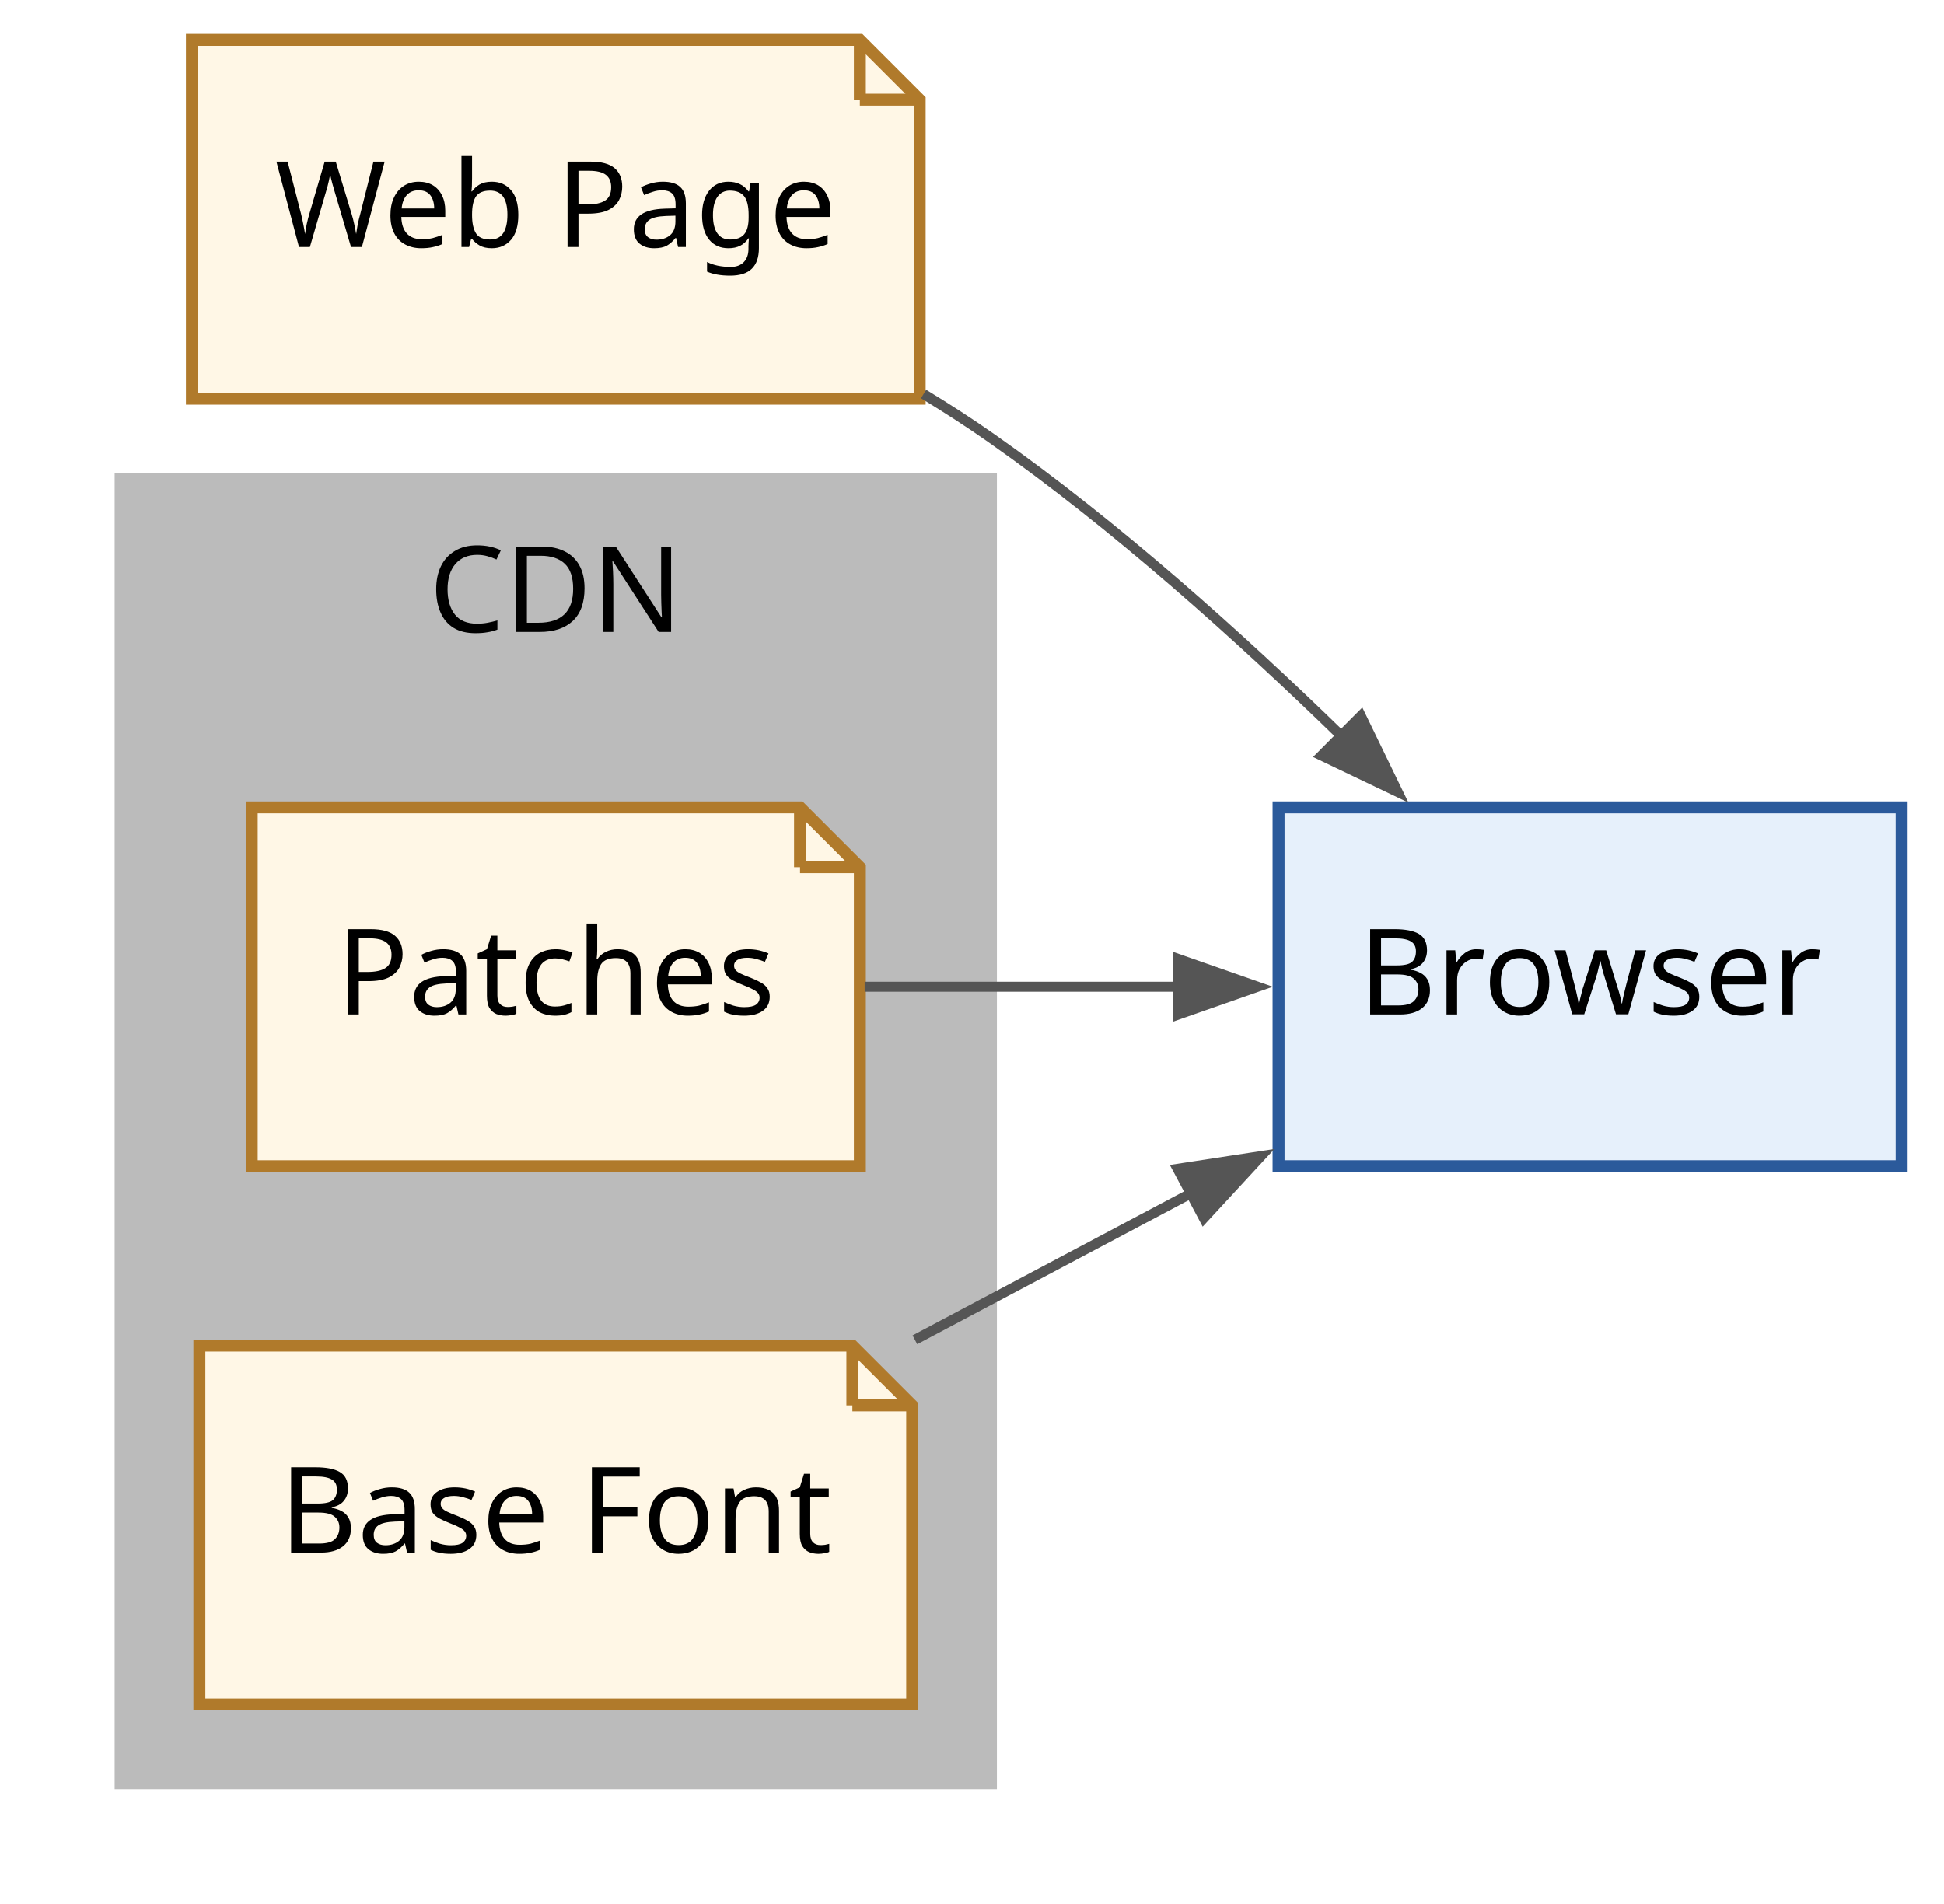
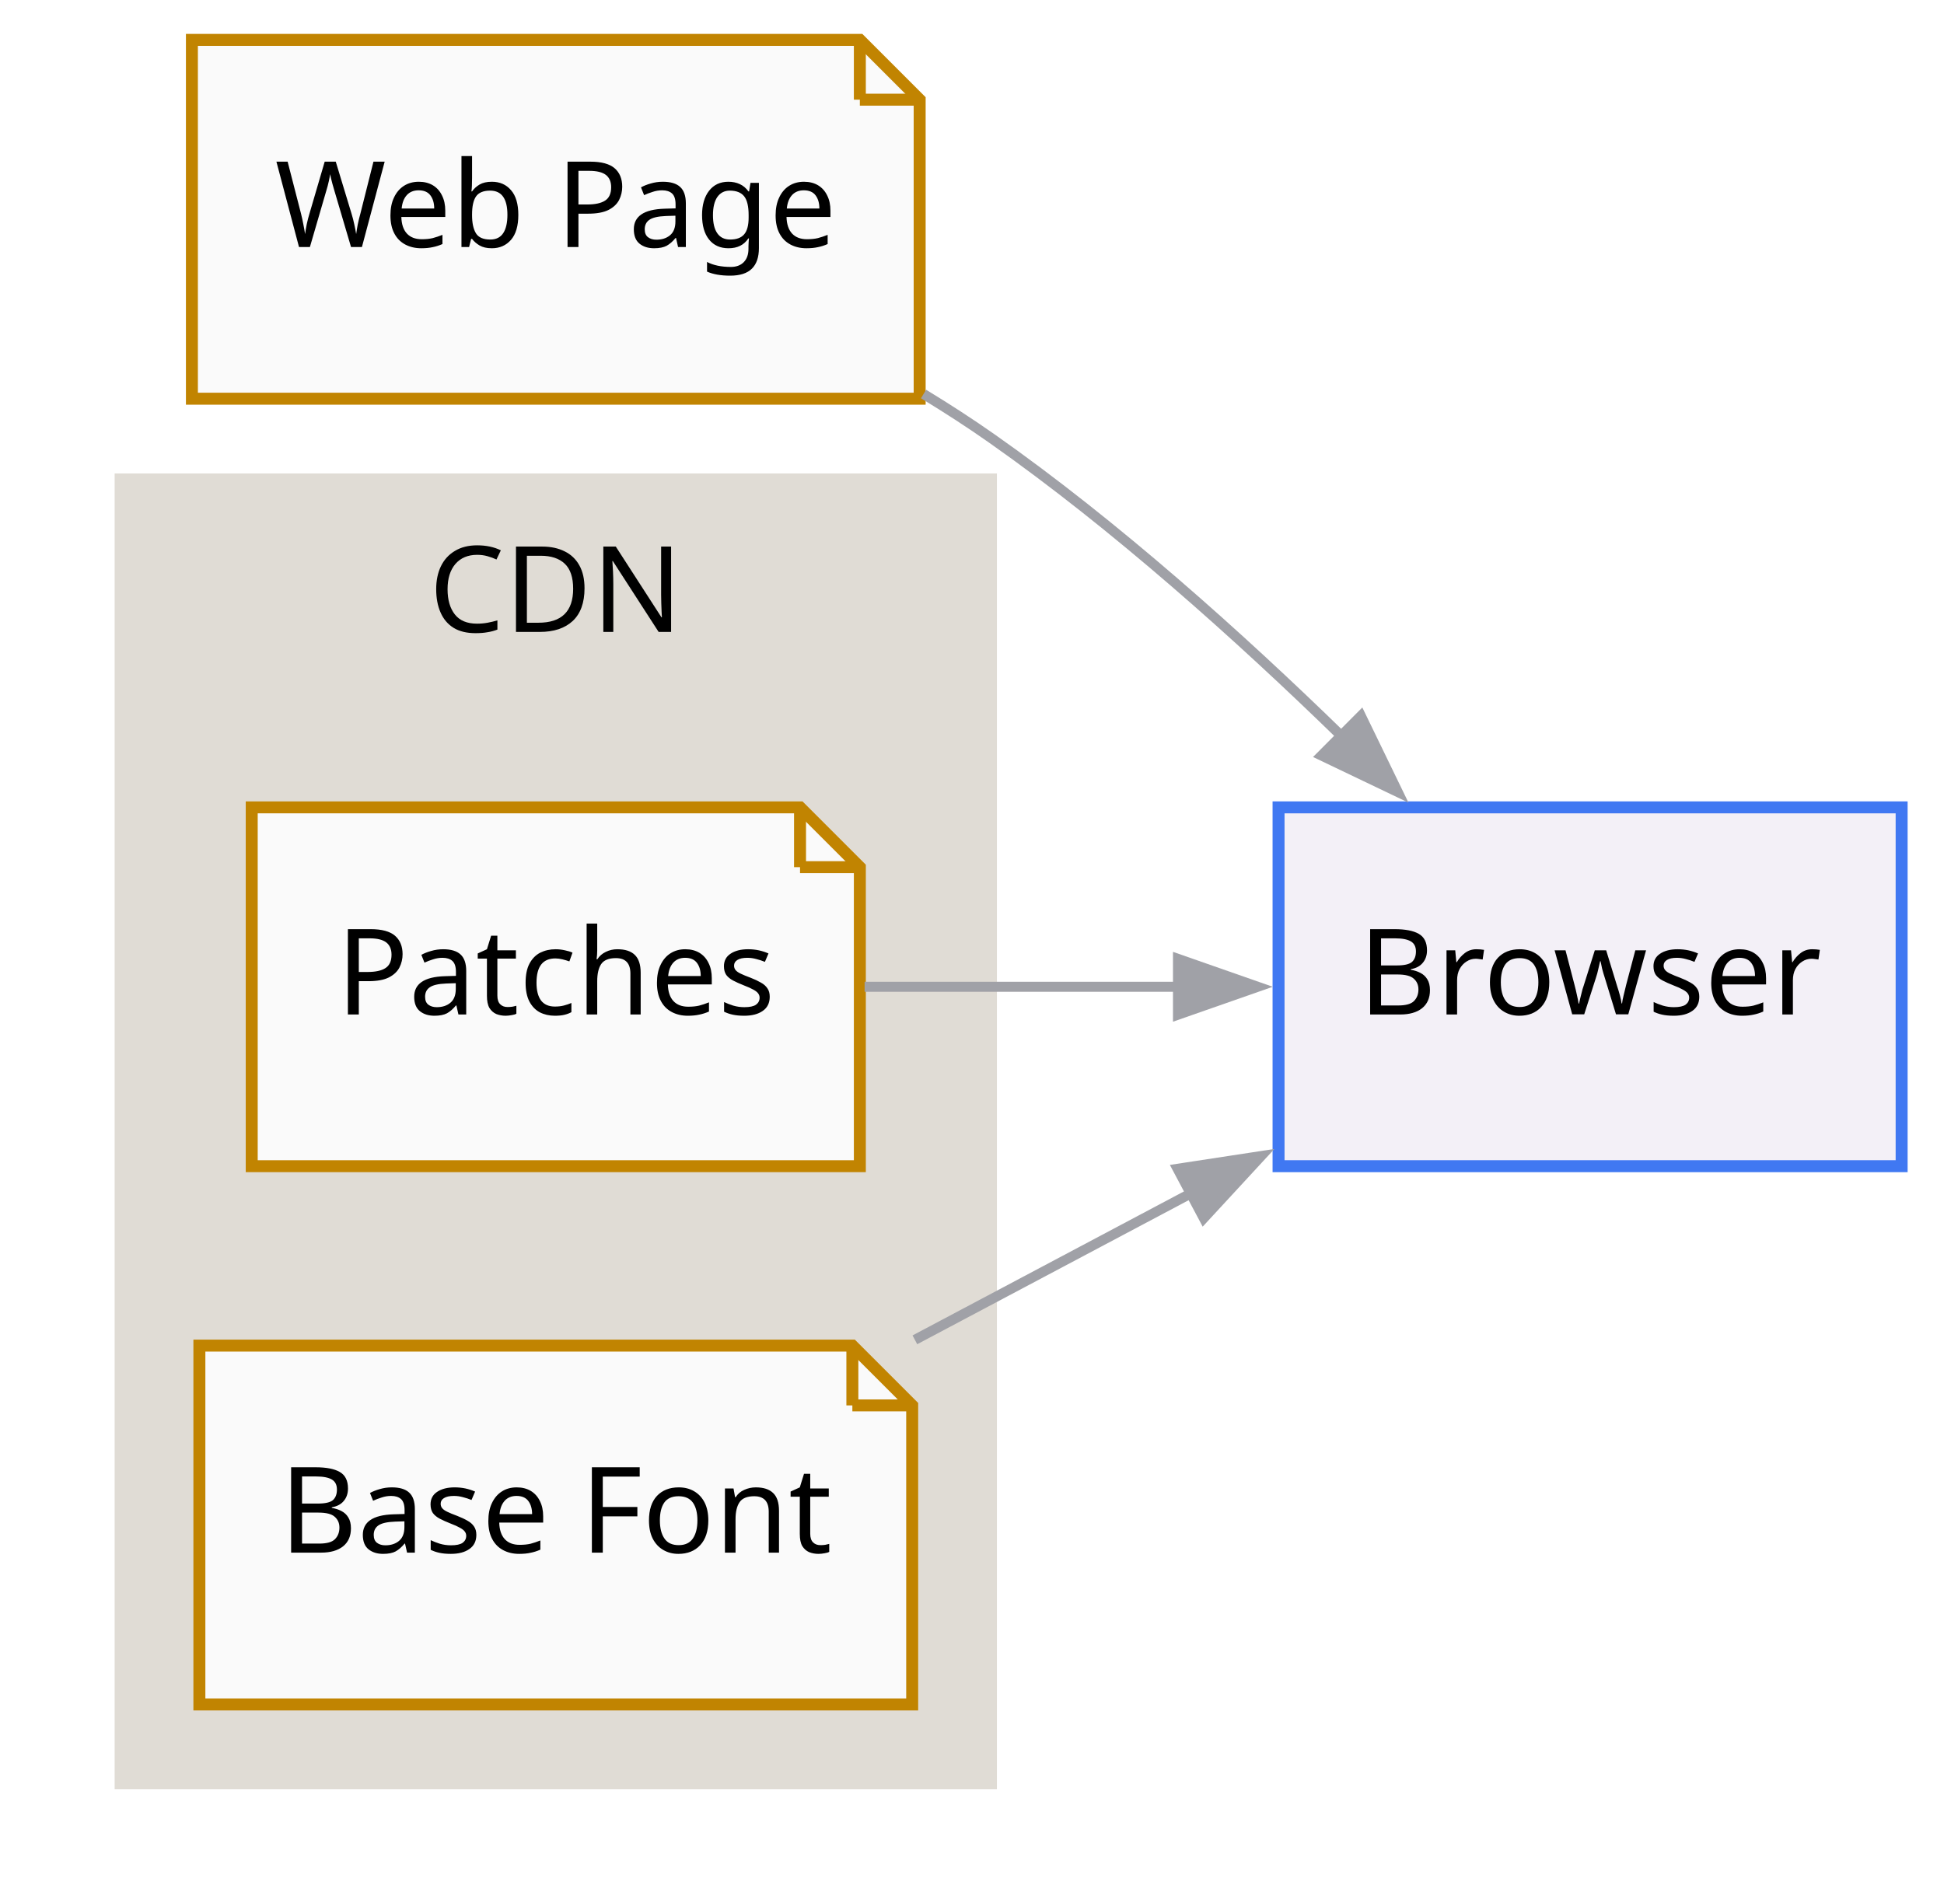
<svg xmlns="http://www.w3.org/2000/svg" width="195pt" height="191pt" viewBox="0.00 0.00 195.00 191.00">
  <g id="graph0" class="graph" transform="scale(1 1) rotate(0) translate(4 187)">
    <g id="clust1" class="cluster">
-       <polygon fill="#bbbbbb" stroke="#bbbbbb" points="8,-8 8,-139 95.5,-139 95.5,-8 8,-8" />
+       <polygon fill="#e0dcd5" stroke="#e0dcd5" points="8,-8 8,-139 95.5,-139 95.5,-8 8,-8" />
      <text xml:space="preserve" text-anchor="middle" x="51.75" y="-123.6" font-family="sans-serif" font-size="12.00">CDN</text>
    </g>
    <g id="node1" class="node">
-       <polygon fill="#fff7e6" stroke="#b07a2b" stroke-width="1.2" points="82.25,-183 15.25,-183 15.25,-147 88.25,-147 88.25,-177 82.25,-183" />
-       <polyline fill="none" stroke="#b07a2b" stroke-width="1.2" points="82.25,-183 82.25,-177" />
-       <polyline fill="none" stroke="#b07a2b" stroke-width="1.2" points="88.25,-177 82.25,-177" />
+       <polygon fill="#fafafa" stroke="#c18401" stroke-width="1.2" points="82.25,-183 15.25,-183 15.25,-147 88.25,-147 88.25,-177 82.25,-183" />
+       <polyline fill="none" stroke="#c18401" stroke-width="1.2" points="82.25,-183 82.25,-177" />
+       <polyline fill="none" stroke="#c18401" stroke-width="1.2" points="88.25,-177 82.25,-177" />
      <text xml:space="preserve" text-anchor="middle" x="51.75" y="-162.22" font-family="sans-serif" font-size="12.00">Web Page</text>
    </g>
    <g id="node2" class="node">
-       <polygon fill="#e6f0fb" stroke="#2b5a9b" stroke-width="1.2" points="186.75,-106 124.25,-106 124.25,-70 186.75,-70 186.75,-106" />
+       <polygon fill="#f3f0f7" stroke="#4078f2" stroke-width="1.2" points="186.75,-106 124.25,-106 124.25,-70 186.75,-70 186.75,-106" />
      <text xml:space="preserve" text-anchor="middle" x="155.5" y="-85.22" font-family="sans-serif" font-size="12.00">Browser</text>
    </g>
    <g id="edge1" class="edge">
-       <path fill="none" stroke="#555555" d="M88.64,-147.47C91.01,-146.03 93.31,-144.54 95.5,-143 107.88,-134.3 120.32,-123.14 130.57,-113.15" />
-       <polygon fill="#555555" stroke="#555555" points="132.51,-115.17 136.21,-107.54 128.56,-111.2 132.51,-115.17" />
+       <path fill="none" stroke="#a0a1a7" d="M88.64,-147.47C91.01,-146.03 93.31,-144.54 95.5,-143 107.88,-134.3 120.32,-123.14 130.57,-113.15" />
+       <polygon fill="#a0a1a7" stroke="#a0a1a7" points="132.51,-115.17 136.21,-107.54 128.56,-111.2 132.51,-115.17" />
    </g>
    <g id="node3" class="node">
-       <polygon fill="#fff7e6" stroke="#b07a2b" stroke-width="1.2" points="81.5,-52 16,-52 16,-16 87.5,-16 87.5,-46 81.5,-52" />
-       <polyline fill="none" stroke="#b07a2b" stroke-width="1.2" points="81.5,-52 81.5,-46" />
-       <polyline fill="none" stroke="#b07a2b" stroke-width="1.2" points="87.5,-46 81.5,-46" />
+       <polygon fill="#fafafa" stroke="#c18401" stroke-width="1.2" points="81.5,-52 16,-52 16,-16 87.5,-16 87.5,-46 81.5,-52" />
+       <polyline fill="none" stroke="#c18401" stroke-width="1.2" points="81.5,-52 81.5,-46" />
+       <polyline fill="none" stroke="#c18401" stroke-width="1.2" points="87.5,-46 81.5,-46" />
      <text xml:space="preserve" text-anchor="middle" x="51.75" y="-31.23" font-family="sans-serif" font-size="12.00">Base Font</text>
    </g>
    <g id="edge2" class="edge">
-       <path fill="none" stroke="#555555" d="M87.77,-52.58C96.75,-57.35 106.46,-62.5 115.62,-67.36" />
-       <polygon fill="#555555" stroke="#555555" points="114.12,-69.74 122.5,-71.02 116.75,-64.79 114.12,-69.74" />
+       <path fill="none" stroke="#a0a1a7" d="M87.77,-52.58C96.75,-57.35 106.46,-62.5 115.62,-67.36" />
+       <polygon fill="#a0a1a7" stroke="#a0a1a7" points="114.12,-69.74 122.5,-71.02 116.75,-64.79 114.12,-69.74" />
    </g>
    <g id="node4" class="node">
-       <polygon fill="#fff7e6" stroke="#b07a2b" stroke-width="1.2" points="76.25,-106 21.25,-106 21.25,-70 82.25,-70 82.25,-100 76.25,-106" />
-       <polyline fill="none" stroke="#b07a2b" stroke-width="1.2" points="76.25,-106 76.25,-100" />
-       <polyline fill="none" stroke="#b07a2b" stroke-width="1.2" points="82.25,-100 76.25,-100" />
+       <polygon fill="#fafafa" stroke="#c18401" stroke-width="1.2" points="76.25,-106 21.25,-106 21.25,-70 82.25,-70 82.25,-100 76.25,-106" />
+       <polyline fill="none" stroke="#c18401" stroke-width="1.2" points="76.25,-106 76.25,-100" />
+       <polyline fill="none" stroke="#c18401" stroke-width="1.2" points="82.25,-100 76.25,-100" />
      <text xml:space="preserve" text-anchor="middle" x="51.75" y="-85.22" font-family="sans-serif" font-size="12.00">Patches</text>
    </g>
    <g id="edge3" class="edge">
-       <path fill="none" stroke="#555555" d="M82.73,-88C92.6,-88 103.75,-88 114.26,-88" />
-       <polygon fill="#555555" stroke="#555555" points="114.16,-90.8 122.16,-88 114.16,-85.2 114.16,-90.8" />
+       <path fill="none" stroke="#a0a1a7" d="M82.73,-88C92.6,-88 103.75,-88 114.26,-88" />
+       <polygon fill="#a0a1a7" stroke="#a0a1a7" points="114.16,-90.8 122.16,-88 114.16,-85.2 114.16,-90.8" />
    </g>
  </g>
</svg>
